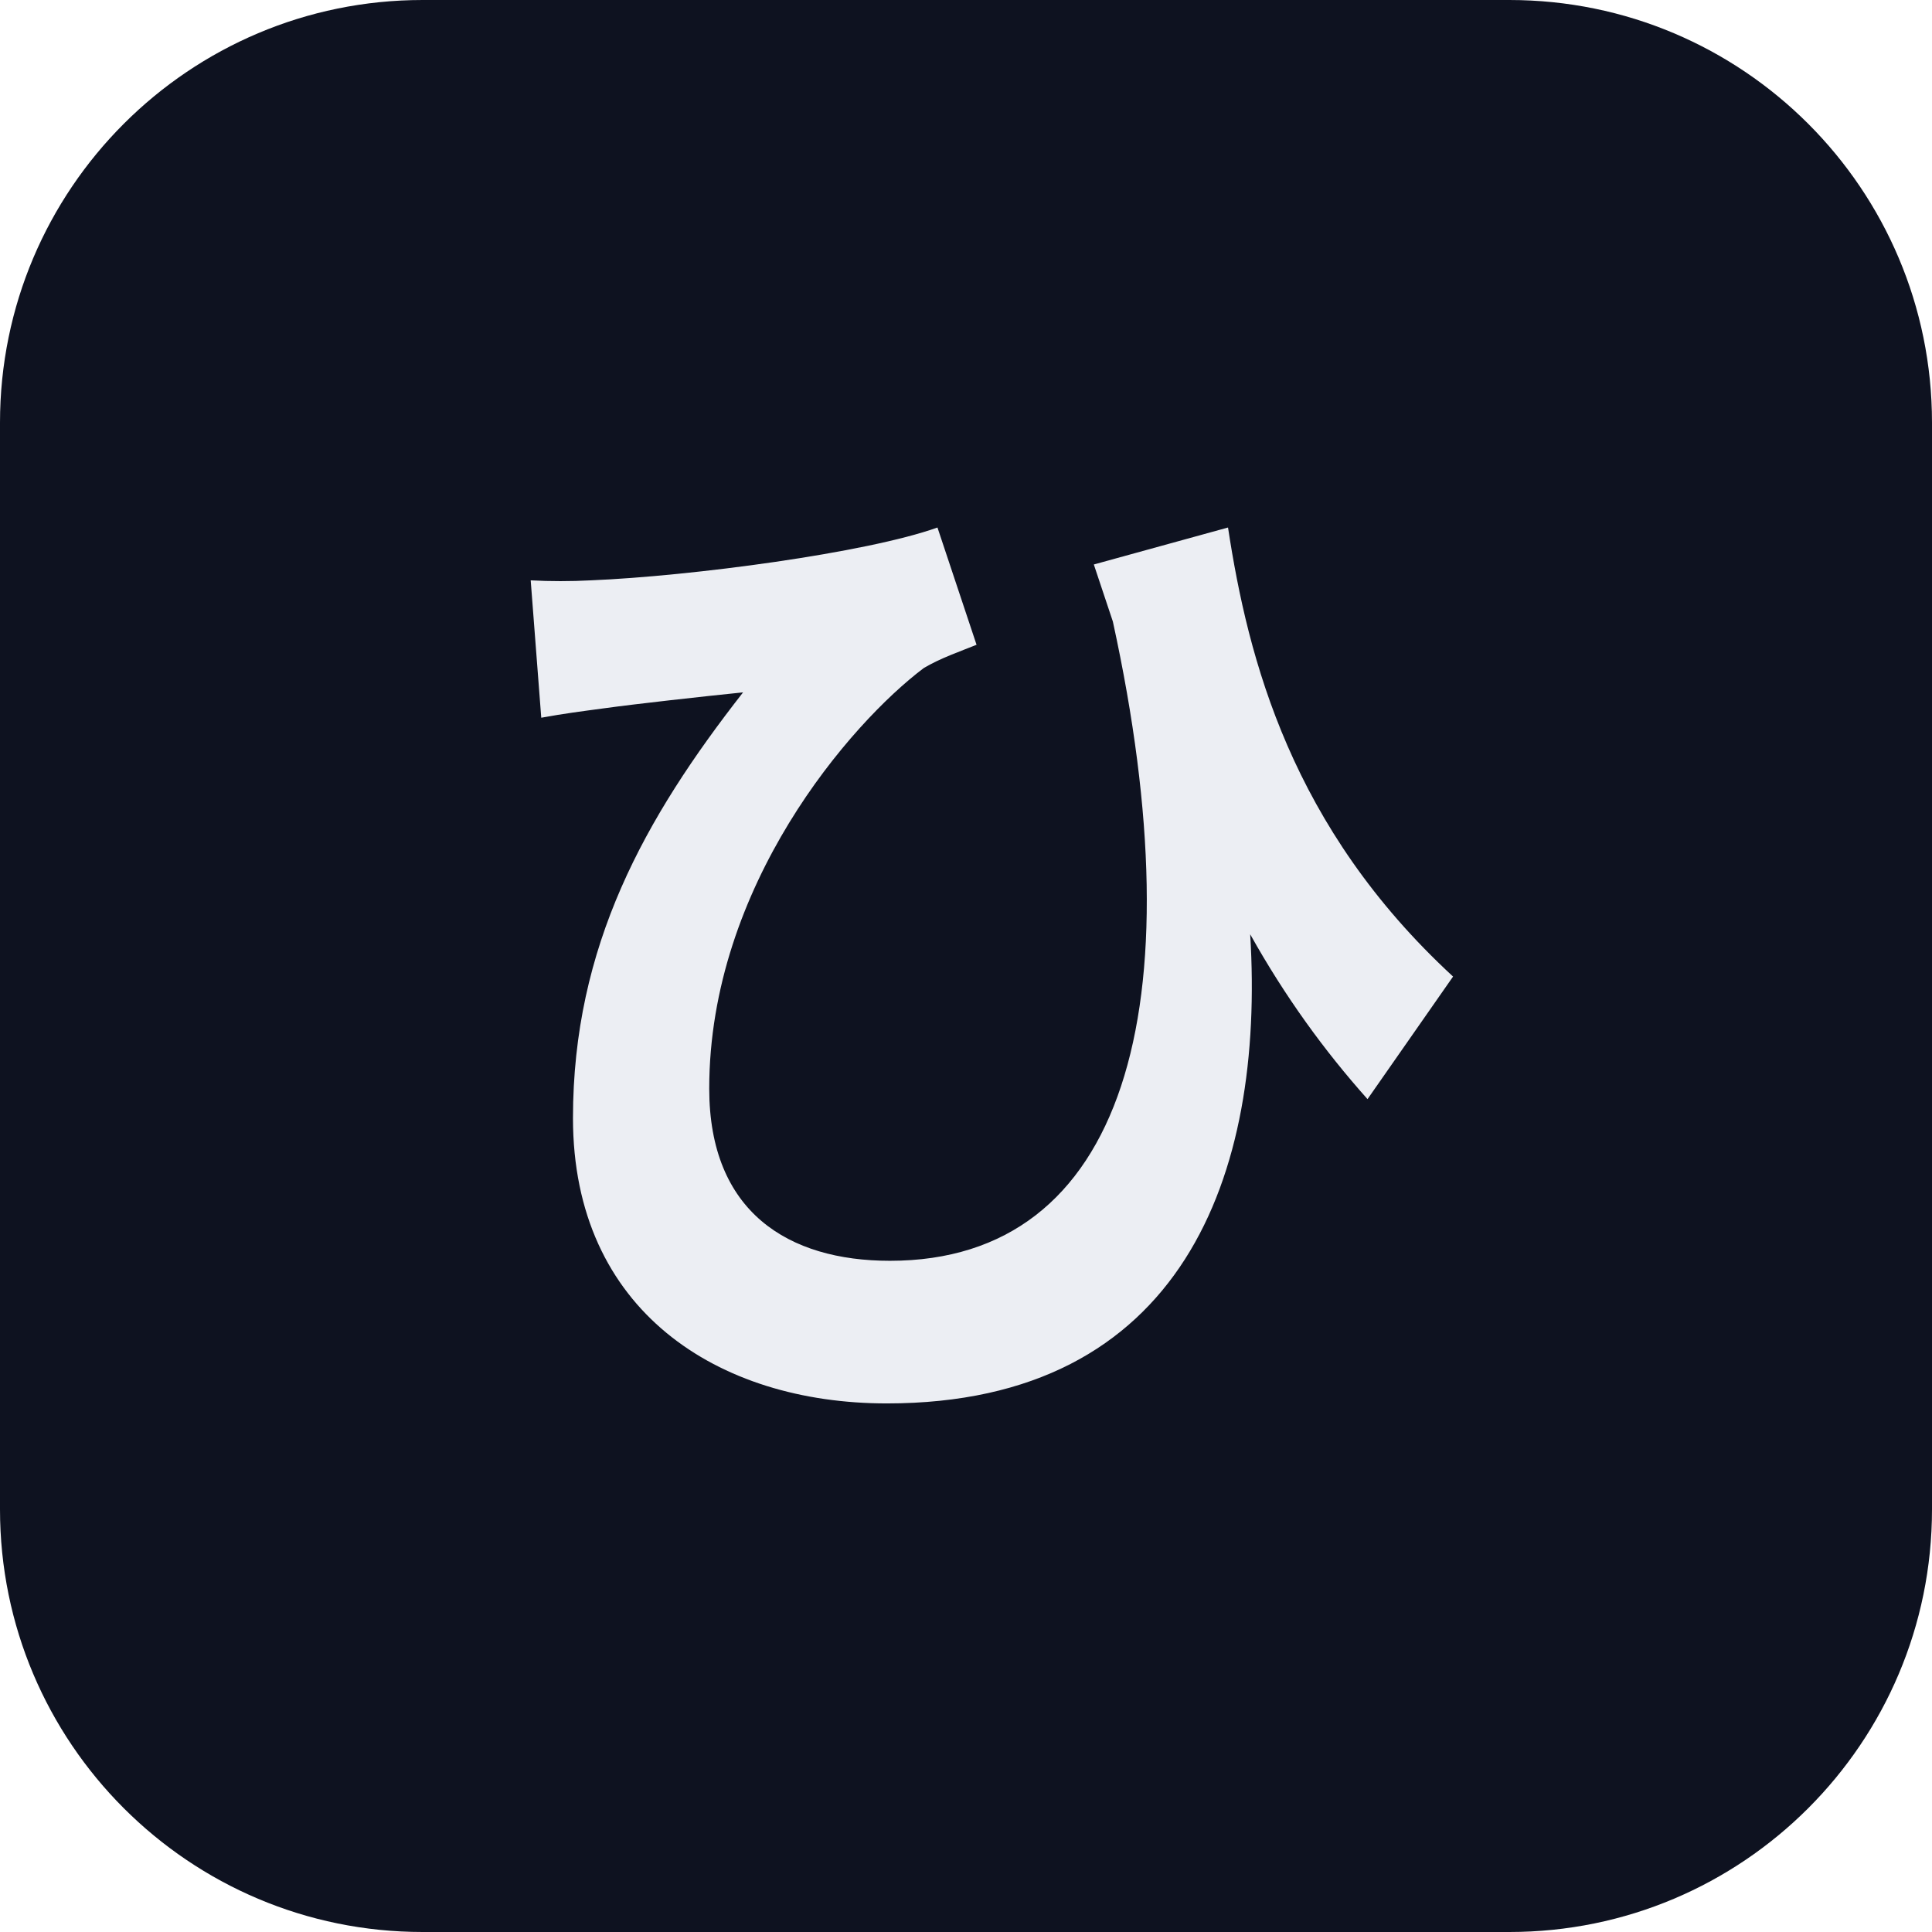
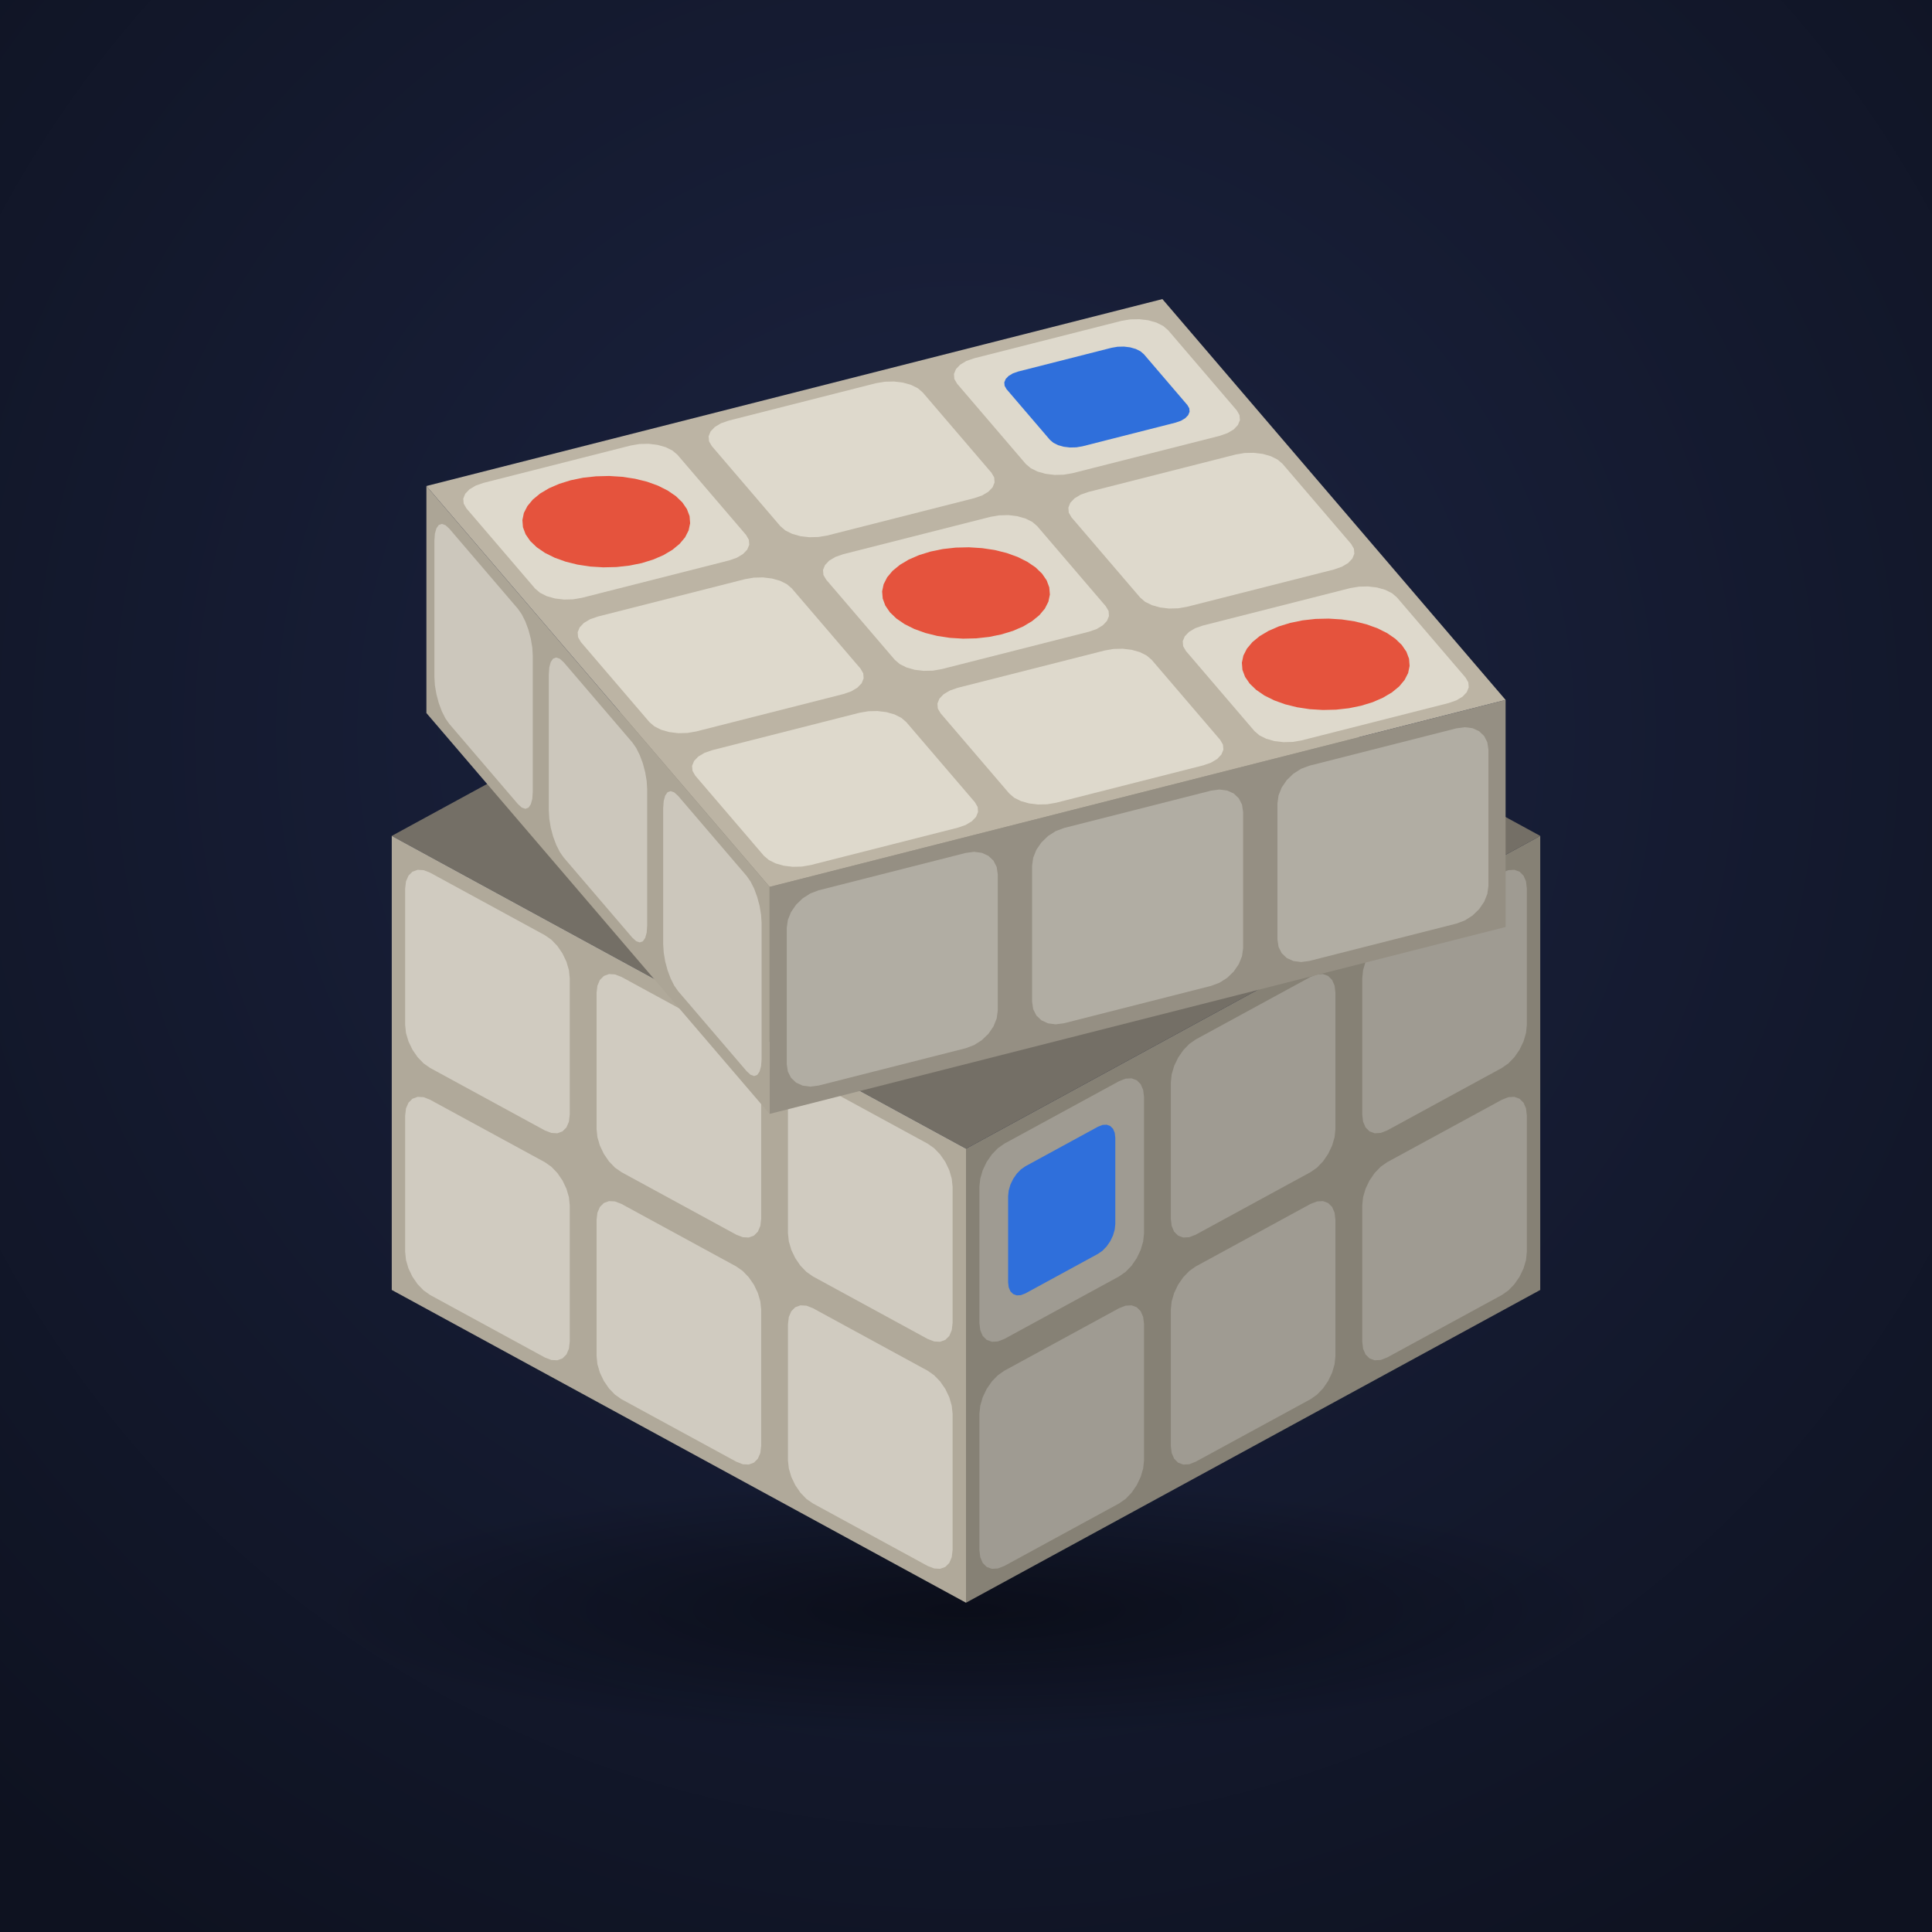
<svg xmlns="http://www.w3.org/2000/svg" viewBox="0 0 512 512">
-   <rect width="512" height="512" rx="112" fill="#0e1220" />
-   <text x="256" y="256" dy=".35em" text-anchor="middle" font-family="system-ui,sans-serif" font-weight="700" font-size="280" fill="#eceef3">ひ</text>
+   <defs>
+     <radialGradient id="bg" cx="50%" cy="38%" r="75%">
+       <stop offset="0" stop-color="#1c2442" />
+       <stop offset="1" stop-color="#0e1220" />
+     </radialGradient>
+     <radialGradient id="sh" cx="50%" cy="50%" r="50%">
+       <stop offset="0" stop-color="#000" stop-opacity=".45" />
+       <stop offset="1" stop-color="#000" stop-opacity="0" />
+     </radialGradient>
+   </defs>
+   <rect width="512" height="512" fill="url(#bg)" />
+   <ellipse cx="256" cy="426.6" rx="170" ry="34" fill="url(#sh)" />
+   <polygon points="103.82,221.52 256.00,138.64 408.18,221.52 256.00,304.41" fill="#746f66" />
+   <polygon points="256.00,424.74 408.18,341.85 408.18,221.52 256.00,304.41" fill="#868175" />
+   <polygon points="303.18,350.91 302.95,349.01 302.29,347.48 301.24,346.43 299.88,345.93 298.29,346.02 296.58,346.68 266.15,363.26 264.44,364.46 262.85,366.10 261.48,368.09 260.43,370.28 259.78,372.53 259.55,374.67 259.55,410.77 259.78,412.67 260.43,414.20 261.48,415.25 262.85,415.75 264.44,415.66 266.15,415.00 296.58,398.42 298.29,397.23 299.88,395.58 301.24,393.59 302.29,391.40 302.95,389.16 303.18,387.01" fill="#9f9b92" />
+   <polygon points="303.18,290.75 302.95,288.84 302.29,287.32 301.24,286.27 299.88,285.77 298.29,285.85 296.58,286.52 266.15,303.09 264.44,304.29 262.85,305.94 261.48,307.92 260.43,310.12 259.78,312.36 259.55,314.51 259.55,350.61 259.78,352.51 260.43,354.04 261.48,355.08 262.85,355.58 264.44,355.50 266.15,354.84 296.58,338.26 298.29,337.06 299.88,335.42 301.24,333.43 302.29,331.24 302.95,328.99 303.18,326.85" fill="#9f9b92" />
+   <polygon points="295.57,301.51 295.41,300.19 294.96,299.13 294.23,298.41 293.28,298.06 292.18,298.12 291.00,298.58 271.73,309.08 270.54,309.91 269.44,311.05 268.50,312.42 267.77,313.94 267.32,315.49 267.16,316.98 267.16,339.84 267.32,341.16 267.77,342.22 268.50,342.94 269.44,343.29 270.54,343.23 271.73,342.77 291.00,332.27 292.18,331.45 293.28,330.30 294.23,328.93 294.96,327.41 295.41,325.86 295.57,324.37" fill="#2f6fdb" />
+   <polygon points="353.90,323.28 353.68,321.38 353.02,319.85 351.97,318.81 350.61,318.31 349.02,318.39 347.31,319.05 316.87,335.63 315.17,336.83 313.58,338.48 312.21,340.46 311.16,342.65 310.50,344.90 310.28,347.04 310.28,383.14 310.50,385.05 311.16,386.57 312.21,387.62 313.58,388.12 315.17,388.04 316.87,387.37 347.31,370.80 349.02,369.60 350.61,367.95 351.97,365.97 353.02,363.78 353.68,361.53 353.90,359.38" fill="#9f9b92" />
+   <polygon points="353.90,263.12 353.68,261.22 353.02,259.69 351.97,258.64 350.61,258.14 349.02,258.23 347.31,258.89 316.87,275.47 315.17,276.66 313.58,278.31 312.21,280.30 311.16,282.49 310.50,284.73 310.28,286.88 310.28,322.98 310.50,324.88 311.16,326.41 312.21,327.46 313.58,327.96 315.17,327.87 316.87,327.21 347.31,310.63 349.02,309.44 350.61,307.79 351.97,305.80 353.02,303.61 353.68,301.36 353.90,299.22" fill="#9f9b92" />
+   <polygon points="404.63,295.66 404.41,293.75 403.75,292.23 402.70,291.18 401.33,290.68 399.74,290.76 398.04,291.43 367.60,308.00 365.89,309.20 364.30,310.85 362.94,312.83 361.89,315.02 361.23,317.27 361.01,319.42 361.01,355.52 361.23,357.42 361.89,358.95 362.94,359.99 364.30,360.49 365.89,360.41 367.60,359.75 398.04,343.17 399.74,341.97 401.33,340.33 402.70,338.34 403.75,336.15 404.41,333.90 404.63,331.76" fill="#9f9b92" />
+   <polygon points="404.63,235.49 404.41,233.59 403.75,232.06 402.70,231.01 401.33,230.51 399.74,230.60 398.04,231.26 367.60,247.84 365.89,249.03 364.30,250.68 362.94,252.67 361.89,254.86 361.23,257.10 361.01,259.25 361.01,295.35 361.23,297.25 361.89,298.78 362.94,299.83 364.30,300.33 365.89,300.24 367.60,299.58 398.04,283.00 399.74,281.81 401.33,280.16 402.70,278.17 403.75,275.98 404.41,273.74 404.63,271.59" fill="#9f9b92" />
+   <polygon points="103.82,341.85 256.00,424.74 256.00,304.41 103.82,221.52" fill="#b0a99a" />
+   <polygon points="150.99,319.42 150.77,317.27 150.11,315.02 149.06,312.83 147.70,310.85 146.11,309.20 144.40,308.00 113.96,291.43 112.26,290.76 110.67,290.68 109.30,291.18 108.25,292.23 107.59,293.75 107.37,295.66 107.37,331.76 107.59,333.90 108.25,336.15 109.30,338.34 110.67,340.33 112.26,341.97 113.96,343.17 144.40,359.75 146.11,360.41 147.70,360.49 149.06,359.99 150.11,358.95 150.77,357.42 150.99,355.52" fill="#d0cbc0" />
+   <polygon points="150.99,259.25 150.77,257.10 150.11,254.86 149.06,252.67 147.70,250.68 146.11,249.03 144.40,247.84 113.96,231.26 112.26,230.60 110.67,230.51 109.30,231.01 108.25,232.06 107.59,233.59 107.37,235.49 107.37,271.59 107.59,273.74 108.25,275.98 109.30,278.17 110.67,280.16 112.26,281.81 113.96,283.00 144.40,299.58 146.11,300.24 147.70,300.33 149.06,299.83 150.11,298.78 150.77,297.25 150.99,295.35" fill="#d0cbc0" />
+   <polygon points="201.72,347.04 201.50,344.90 200.84,342.65 199.79,340.46 198.42,338.48 196.83,336.83 195.13,335.63 164.69,319.05 162.98,318.39 161.39,318.31 160.03,318.81 158.98,319.85 158.32,321.38 158.10,323.28 158.10,359.38 158.32,361.53 158.98,363.78 160.03,365.97 161.39,367.95 162.98,369.60 164.69,370.80 195.13,387.37 196.83,388.04 198.42,388.12 199.79,387.62 200.84,386.57 201.50,385.05 201.72,383.14" fill="#d0cbc0" />
+   <polygon points="201.72,286.88 201.50,284.73 200.84,282.49 199.79,280.30 198.42,278.31 196.83,276.66 195.13,275.47 164.69,258.89 162.98,258.23 161.39,258.14 160.03,258.64 158.98,259.69 158.32,261.22 158.10,263.12 158.10,299.22 158.32,301.36 158.98,303.61 160.03,305.80 161.39,307.79 162.98,309.44 164.69,310.63 195.13,327.21 196.83,327.87 198.42,327.96 199.79,327.46 200.84,326.41 201.50,324.88 201.72,322.98" fill="#d0cbc0" />
+   <polygon points="252.45,374.67 252.22,372.53 251.57,370.28 250.52,368.09 249.15,366.10 247.56,364.46 245.85,363.26 215.42,346.68 213.71,346.02 212.12,345.93 210.76,346.43 209.71,347.48 209.05,349.01 208.82,350.91 208.82,387.01 209.05,389.16 209.71,391.40 210.76,393.59 212.12,395.58 213.71,397.23 215.42,398.42 245.85,415.00 247.56,415.66 249.15,415.75 250.52,415.25 251.57,414.20 252.22,412.67 252.45,410.77" fill="#d0cbc0" />
+   <polygon points="252.45,314.51 252.22,312.36 251.57,310.12 250.52,307.92 249.15,305.94 247.56,304.29 245.85,303.09 215.42,286.52 213.71,285.85 212.12,285.77 210.76,286.27 209.71,287.32 209.05,288.84 208.82,290.75 208.82,326.85 209.05,328.99 209.71,331.24 210.76,333.43 212.12,335.42 213.71,337.06 215.42,338.26 245.85,354.84 247.56,355.50 249.15,355.58 250.52,355.08 251.57,354.04 252.22,352.51 252.45,350.61" fill="#d0cbc0" />
+   <polygon points="203.95,295.20 399.00,245.66 399.00,185.49 203.95,235.03" fill="#958f83" />
+   <polygon points="264.42,231.71 264.13,229.76 263.28,228.09 261.94,226.81 260.19,226.01 258.15,225.74 255.96,226.03 216.95,235.94 214.77,236.76 212.73,238.06 210.98,239.75 209.63,241.71 208.79,243.81 208.50,245.91 208.50,282.01 208.79,283.96 209.63,285.63 210.98,286.91 212.73,287.71 214.77,287.97 216.95,287.68 255.96,277.78 258.15,276.95 260.19,275.65 261.94,273.97 263.28,272.01 264.13,269.91 264.42,267.81" fill="#b1ada3" />
+   <polygon points="329.44,215.20 329.15,213.25 328.30,211.57 326.96,210.29 325.21,209.50 323.17,209.23 320.98,209.52 281.97,219.43 279.78,220.25 277.75,221.55 276.00,223.24 274.65,225.20 273.81,227.30 273.52,229.40 273.52,265.50 273.81,267.45 274.65,269.12 276.00,270.40 277.75,271.20 279.78,271.46 281.97,271.17 320.98,261.26 323.17,260.44 325.21,259.14 326.96,257.45 328.30,255.49 329.15,253.39 329.44,251.30" fill="#b1ada3" />
+   <polygon points="394.45,198.68 394.16,196.73 393.32,195.06 391.98,193.78 390.23,192.98 388.19,192.72 386.00,193.01 346.99,202.92 344.80,203.74 342.76,205.04 341.01,206.73 339.67,208.69 338.83,210.79 338.54,212.88 338.54,248.98 338.83,250.93 339.67,252.61 341.01,253.89 342.76,254.68 344.80,254.95 346.99,254.66 386.00,244.75 388.19,243.93 390.23,242.63 391.98,240.94 393.32,238.98 394.16,236.88 394.45,234.78" fill="#b1ada3" />
+   <polygon points="113.00,188.96 203.95,295.20 203.95,235.03 113.00,128.80" fill="#aca596" />
+   <polygon points="141.19,173.76 141.06,171.58 140.66,169.24 140.04,166.89 139.22,164.69 138.27,162.80 137.25,161.34 119.06,140.09 118.04,139.17 117.09,138.84 116.27,139.13 115.65,140.02 115.25,141.44 115.12,143.31 115.12,179.41 115.25,181.59 115.65,183.94 116.27,186.29 117.09,188.49 118.04,190.38 119.06,191.83 137.25,213.08 138.27,214.01 139.22,214.34 140.04,214.05 140.66,213.16 141.06,211.73 141.19,209.86" fill="#ccc7bc" />
+   <polygon points="171.51,209.18 171.38,206.99 170.98,204.65 170.36,202.30 169.54,200.10 168.59,198.21 167.57,196.75 149.38,175.50 148.36,174.58 147.41,174.25 146.59,174.54 145.96,175.43 145.57,176.85 145.44,178.72 145.44,214.82 145.57,217.00 145.96,219.35 146.59,221.70 147.41,223.90 148.36,225.79 149.38,227.25 167.57,248.49 168.59,249.42 169.54,249.75 170.36,249.46 170.98,248.57 171.38,247.14 171.51,245.27" fill="#ccc7bc" />
+   <polygon points="201.83,244.59 201.69,242.41 201.30,240.06 200.67,237.71 199.86,235.51 198.91,233.62 197.89,232.16 179.70,210.91 178.68,209.99 177.73,209.66 176.91,209.95 176.28,210.84 175.89,212.27 175.75,214.13 175.75,250.23 175.89,252.41 176.28,254.76 176.91,257.11 177.73,259.31 178.68,261.20 179.70,262.66 197.89,283.90 198.91,284.83 199.86,285.16 200.67,284.87 201.30,283.98 201.69,282.55 201.83,280.69" fill="#ccc7bc" />
+   <polygon points="113.00,128.80 308.05,79.26 399.00,185.49 203.95,235.03" fill="#bcb4a4" />
+   <polygon points="197.72,141.77 198.45,143.04 198.56,144.36 198.03,145.65 196.90,146.83 195.26,147.81 193.21,148.52 154.20,158.43 151.87,158.83 149.44,158.89 147.06,158.60 144.90,157.99 143.11,157.09 141.80,155.97 123.61,134.73 122.88,133.46 122.77,132.14 123.30,130.84 124.42,129.67 126.07,128.69 128.12,127.97 167.13,118.07 169.45,117.67 171.89,117.61 174.26,117.90 176.42,118.51 178.22,119.41 179.53,120.52" fill="#ded9cc" />
+   <polygon points="180.82,133.13 182.04,134.91 182.74,136.77 182.89,138.67 182.49,140.56 181.56,142.39 180.11,144.12 178.19,145.71 175.83,147.11 173.10,148.29 170.06,149.23 166.79,149.89 163.37,150.27 159.89,150.35 156.42,150.14 153.06,149.63 149.88,148.84 146.97,147.79 144.40,146.51 142.23,145.02 140.51,143.37 139.29,141.59 138.59,139.72 138.44,137.83 138.83,135.94 139.77,134.11 141.21,132.38 143.14,130.79 145.50,129.39 148.23,128.21 151.27,127.27 154.53,126.60 157.95,126.23 161.44,126.14 164.91,126.36 168.27,126.87 171.45,127.65 174.36,128.70 176.93,129.99 179.10,131.47" fill="#e5533d" />
+   <polygon points="228.04,177.18 228.77,178.45 228.87,179.77 228.35,181.07 227.22,182.24 225.58,183.22 223.52,183.93 184.51,193.84 182.19,194.24 179.76,194.30 177.38,194.01 175.22,193.40 173.43,192.50 172.12,191.38 153.93,170.14 153.20,168.87 153.09,167.55 153.62,166.25 154.74,165.08 156.39,164.10 158.44,163.39 197.45,153.48 199.77,153.08 202.20,153.02 204.58,153.31 206.74,153.92 208.54,154.82 209.84,155.94" fill="#ded9cc" />
+   <polygon points="258.35,212.59 259.09,213.86 259.19,215.18 258.66,216.48 257.54,217.65 255.90,218.63 253.84,219.34 214.83,229.25 212.51,229.65 210.08,229.71 207.70,229.42 205.54,228.81 203.75,227.91 202.44,226.79 184.25,205.55 183.52,204.28 183.41,202.96 183.94,201.66 185.06,200.49 186.71,199.51 188.76,198.80 227.77,188.89 230.09,188.49 232.52,188.43 234.90,188.72 237.06,189.33 238.85,190.23 240.16,191.35" fill="#ded9cc" />
+   <polygon points="262.73,125.26 263.47,126.52 263.57,127.85 263.05,129.14 261.92,130.32 260.28,131.30 258.22,132.01 219.21,141.92 216.89,142.31 214.46,142.37 212.08,142.09 209.92,141.47 208.13,140.58 206.82,139.46 188.63,118.21 187.90,116.95 187.79,115.62 188.32,114.33 189.44,113.15 191.09,112.17 193.14,111.46 232.15,101.55 234.47,101.16 236.90,101.10 239.28,101.39 241.44,102.00 243.24,102.89 244.54,104.01" fill="#ded9cc" />
+   <polygon points="293.05,160.67 293.79,161.93 293.89,163.26 293.36,164.55 292.24,165.73 290.60,166.71 288.54,167.42 249.53,177.33 247.21,177.73 244.78,177.78 242.40,177.50 240.24,176.88 238.45,175.99 237.14,174.87 218.95,153.62 218.21,152.36 218.11,151.03 218.64,149.74 219.76,148.56 221.40,147.59 223.46,146.87 262.47,136.97 264.79,136.57 267.22,136.51 269.60,136.80 271.76,137.41 273.55,138.30 274.86,139.42" fill="#ded9cc" />
+   <polygon points="276.16,152.03 277.38,153.81 278.07,155.67 278.23,157.57 277.83,159.46 276.90,161.29 275.45,163.02 273.52,164.60 271.17,166.01 268.44,167.19 265.40,168.12 262.13,168.79 258.71,169.17 255.22,169.25 251.76,169.04 248.39,168.53 245.22,167.74 242.31,166.69 239.74,165.41 237.56,163.92 235.84,162.27 234.62,160.49 233.93,158.62 233.77,156.72 234.17,154.84 235.10,153.00 236.55,151.27 238.48,149.69 240.83,148.29 243.56,147.11 246.60,146.17 249.87,145.50 253.29,145.12 256.78,145.04 260.24,145.26 263.61,145.76 266.78,146.55 269.69,147.60 272.26,148.89 274.44,150.37" fill="#e5533d" />
+   <polygon points="323.37,196.08 324.10,197.35 324.21,198.67 323.68,199.96 322.56,201.14 320.91,202.12 318.86,202.83 279.85,212.74 277.53,213.14 275.10,213.20 272.72,212.91 270.56,212.30 268.76,211.40 267.46,210.28 249.27,189.03 248.53,187.77 248.43,186.45 248.95,185.15 250.08,183.97 251.72,183.00 253.78,182.28 292.79,172.38 295.11,171.98 297.54,171.92 299.92,172.21 302.08,172.82 303.87,173.72 305.18,174.83" fill="#ded9cc" />
+   <polygon points="327.75,108.75 328.48,110.01 328.59,111.34 328.06,112.63 326.94,113.81 325.29,114.78 323.24,115.50 284.23,125.40 281.91,125.80 279.48,125.86 277.10,125.57 274.94,124.96 273.15,124.07 271.84,122.95 253.65,101.70 252.91,100.44 252.81,99.11 253.34,97.82 254.46,96.64 256.10,95.66 258.16,94.95 297.17,85.04 299.49,84.64 301.92,84.59 304.30,84.87 306.46,85.49 308.25,86.38 309.56,87.50" fill="#ded9cc" />
+   <polygon points="314.66,107.33 315.17,108.20 315.25,109.12 314.88,110.02 314.10,110.83 312.96,111.51 311.54,112.00 286.84,118.28 285.23,118.55 283.54,118.59 281.90,118.39 280.40,117.97 279.16,117.35 278.25,116.57 266.73,103.12 266.23,102.24 266.15,101.33 266.52,100.43 267.30,99.62 268.44,98.94 269.86,98.45 294.56,92.17 296.17,91.89 297.86,91.85 299.50,92.05 301.00,92.48 302.24,93.10 303.14,93.87" fill="#2f6fdb" />
+   <polygon points="358.07,144.16 358.80,145.42 358.91,146.75 358.38,148.04 357.26,149.22 355.61,150.19 353.56,150.91 314.55,160.81 312.23,161.21 309.80,161.27 307.42,160.98 305.26,160.37 303.46,159.48 302.16,158.36 283.96,137.11 283.23,135.85 283.13,134.52 283.65,133.23 284.78,132.05 286.42,131.07 288.48,130.36 327.49,120.45 329.81,120.05 332.24,120.00 334.62,120.28 336.78,120.90 338.57,121.79 339.88,122.91" fill="#ded9cc" />
+   <polygon points="388.39,179.57 389.12,180.83 389.23,182.16 388.70,183.45 387.58,184.63 385.93,185.61 383.88,186.32 344.87,196.23 342.55,196.62 340.11,196.68 337.74,196.40 335.58,195.78 333.78,194.89 332.47,193.77 314.28,172.52 313.55,171.26 313.44,169.93 313.97,168.64 315.10,167.46 316.74,166.48 318.79,165.77 357.80,155.86 360.13,155.47 362.56,155.41 364.94,155.70 367.10,156.31 368.89,157.20 370.20,158.32" fill="#ded9cc" />
+   <polygon points="371.49,170.93 372.71,172.71 373.41,174.57 373.56,176.47 373.17,178.36 372.23,180.19 370.79,181.92 368.86,183.50 366.50,184.90 363.77,186.09 360.73,187.02 357.47,187.69 354.05,188.07 350.56,188.15 347.09,187.94 343.73,187.43 340.55,186.64 337.64,185.59 335.07,184.31 332.90,182.82 331.18,181.16 329.96,179.38 329.26,177.52 329.11,175.62 329.51,173.73 330.44,171.90 331.89,170.17 333.81,168.59 336.17,167.19 338.90,166.00 341.94,165.07 345.21,164.40 348.63,164.02 352.11,163.94 355.58,164.16 358.94,164.66 362.12,165.45 365.03,166.50 367.60,167.78 369.77,169.27" fill="#e5533d" />
</svg>
